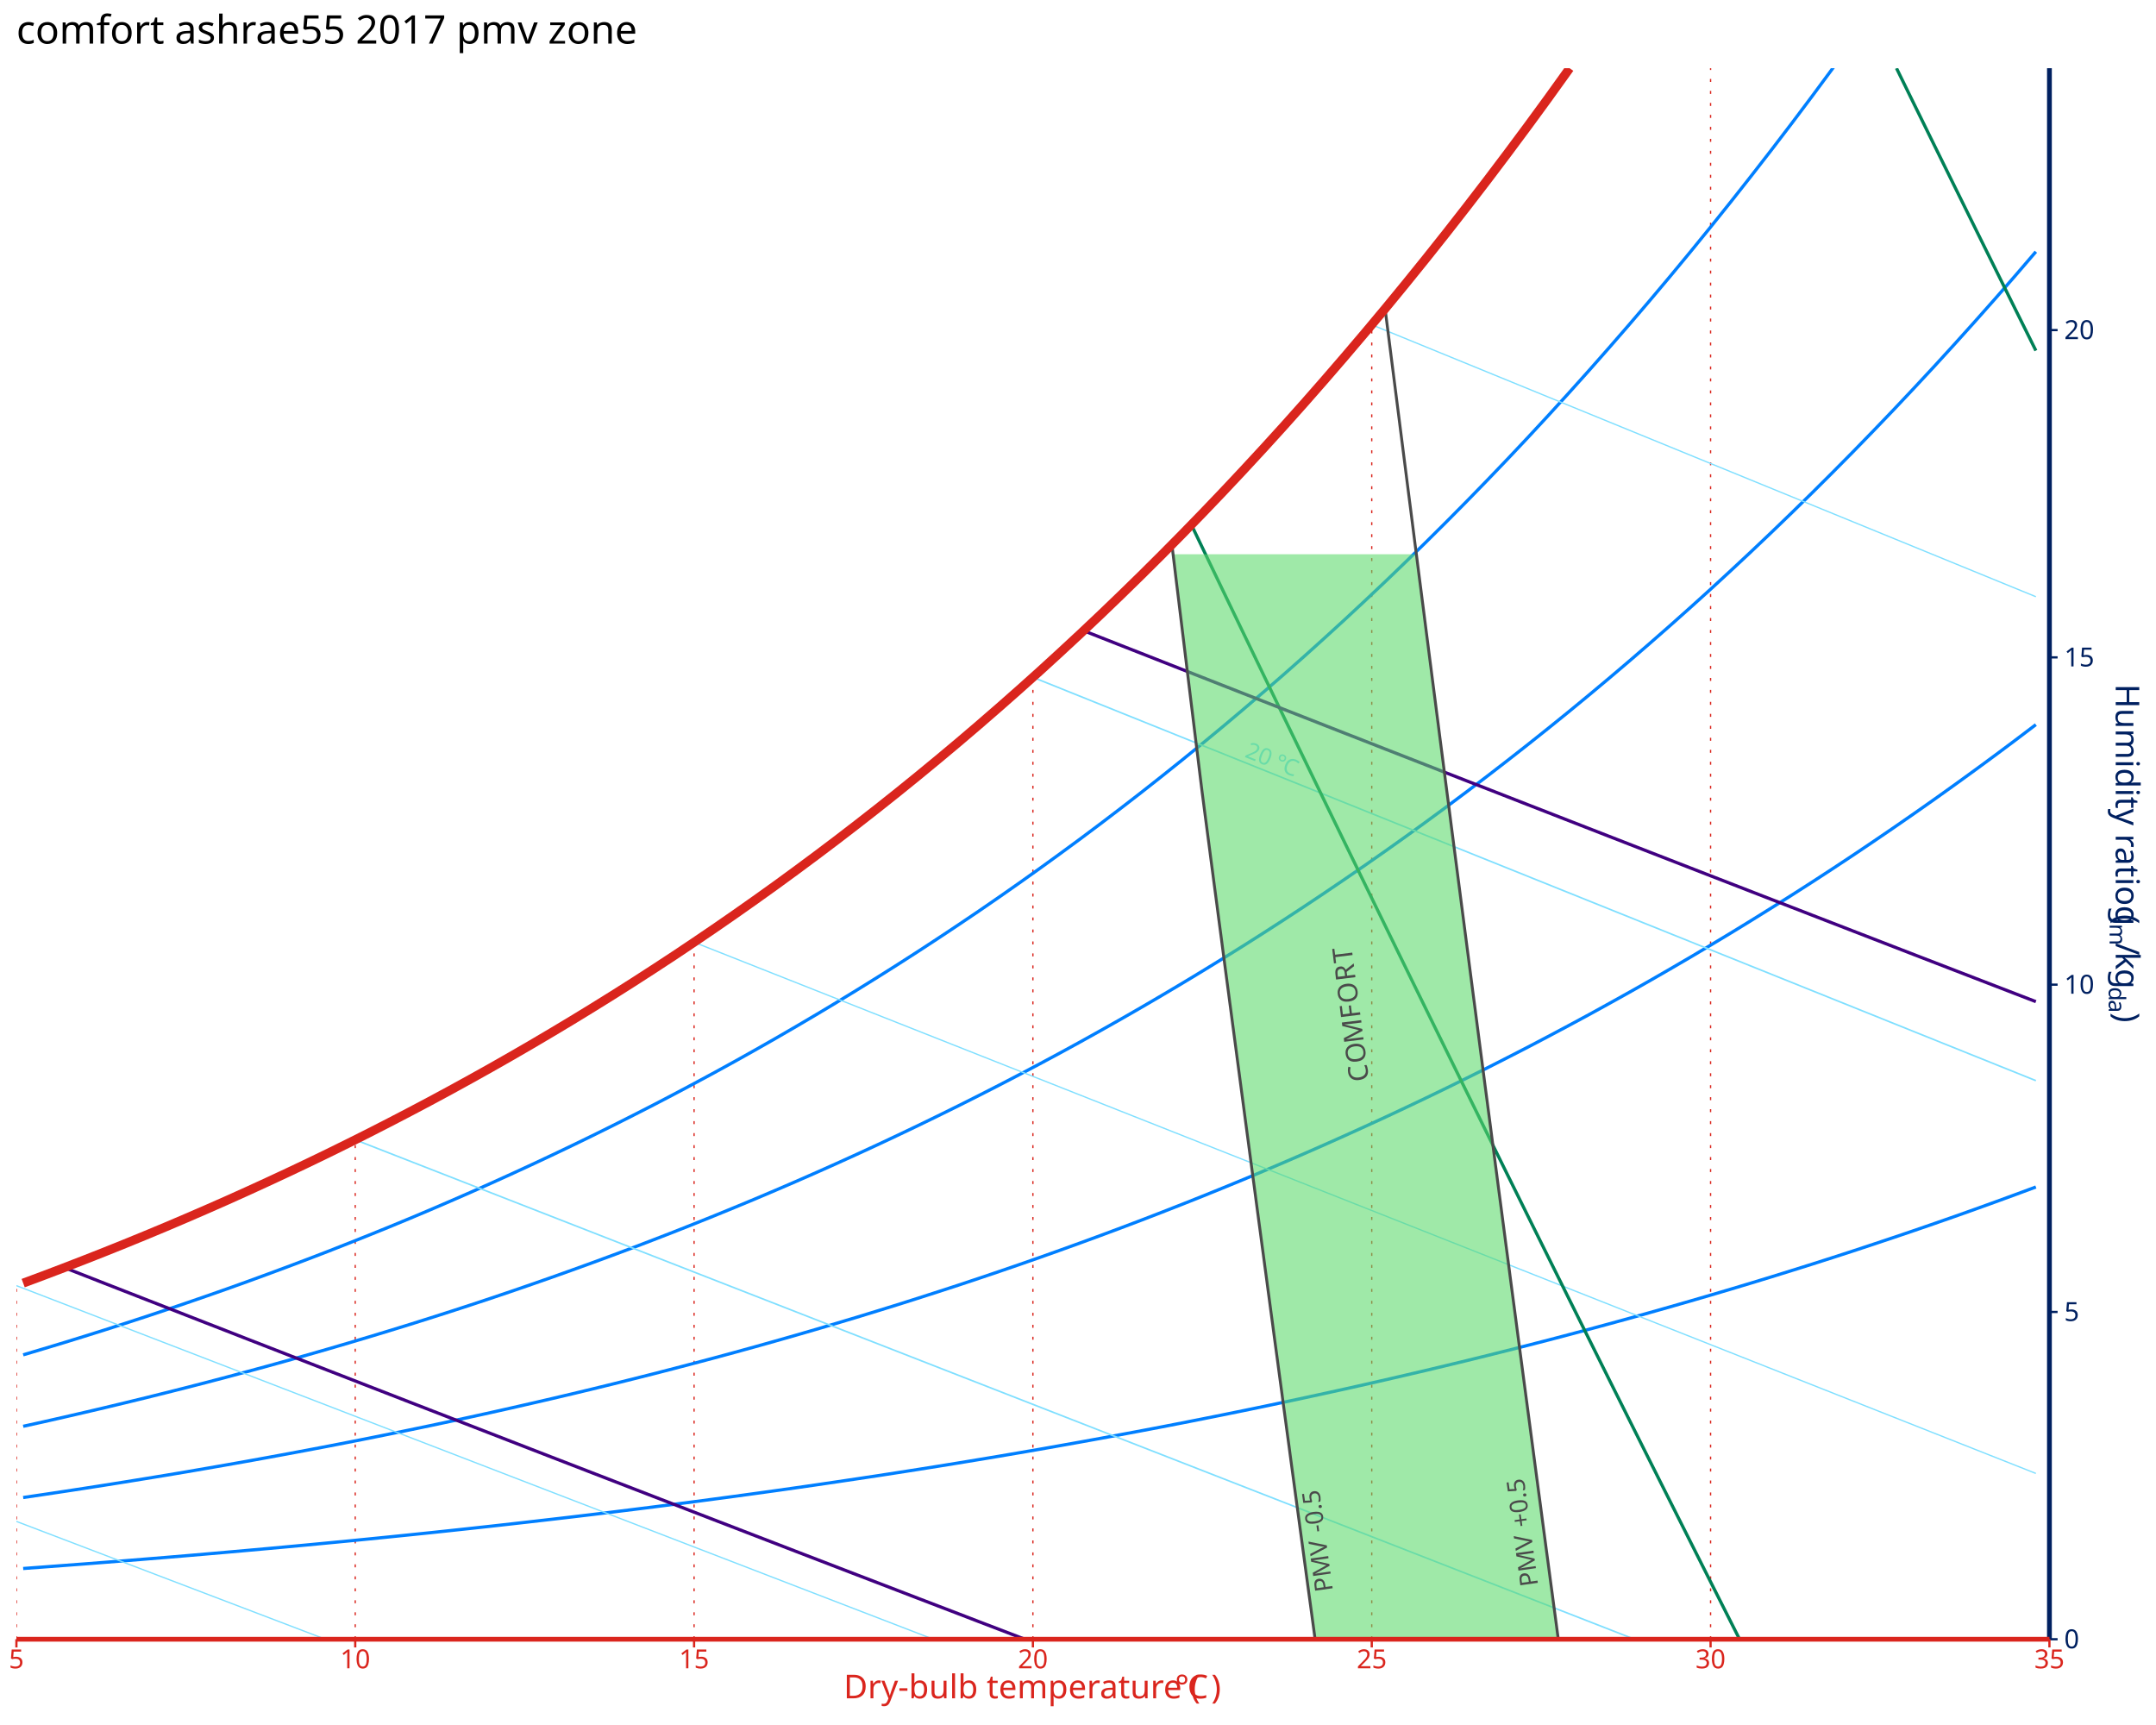
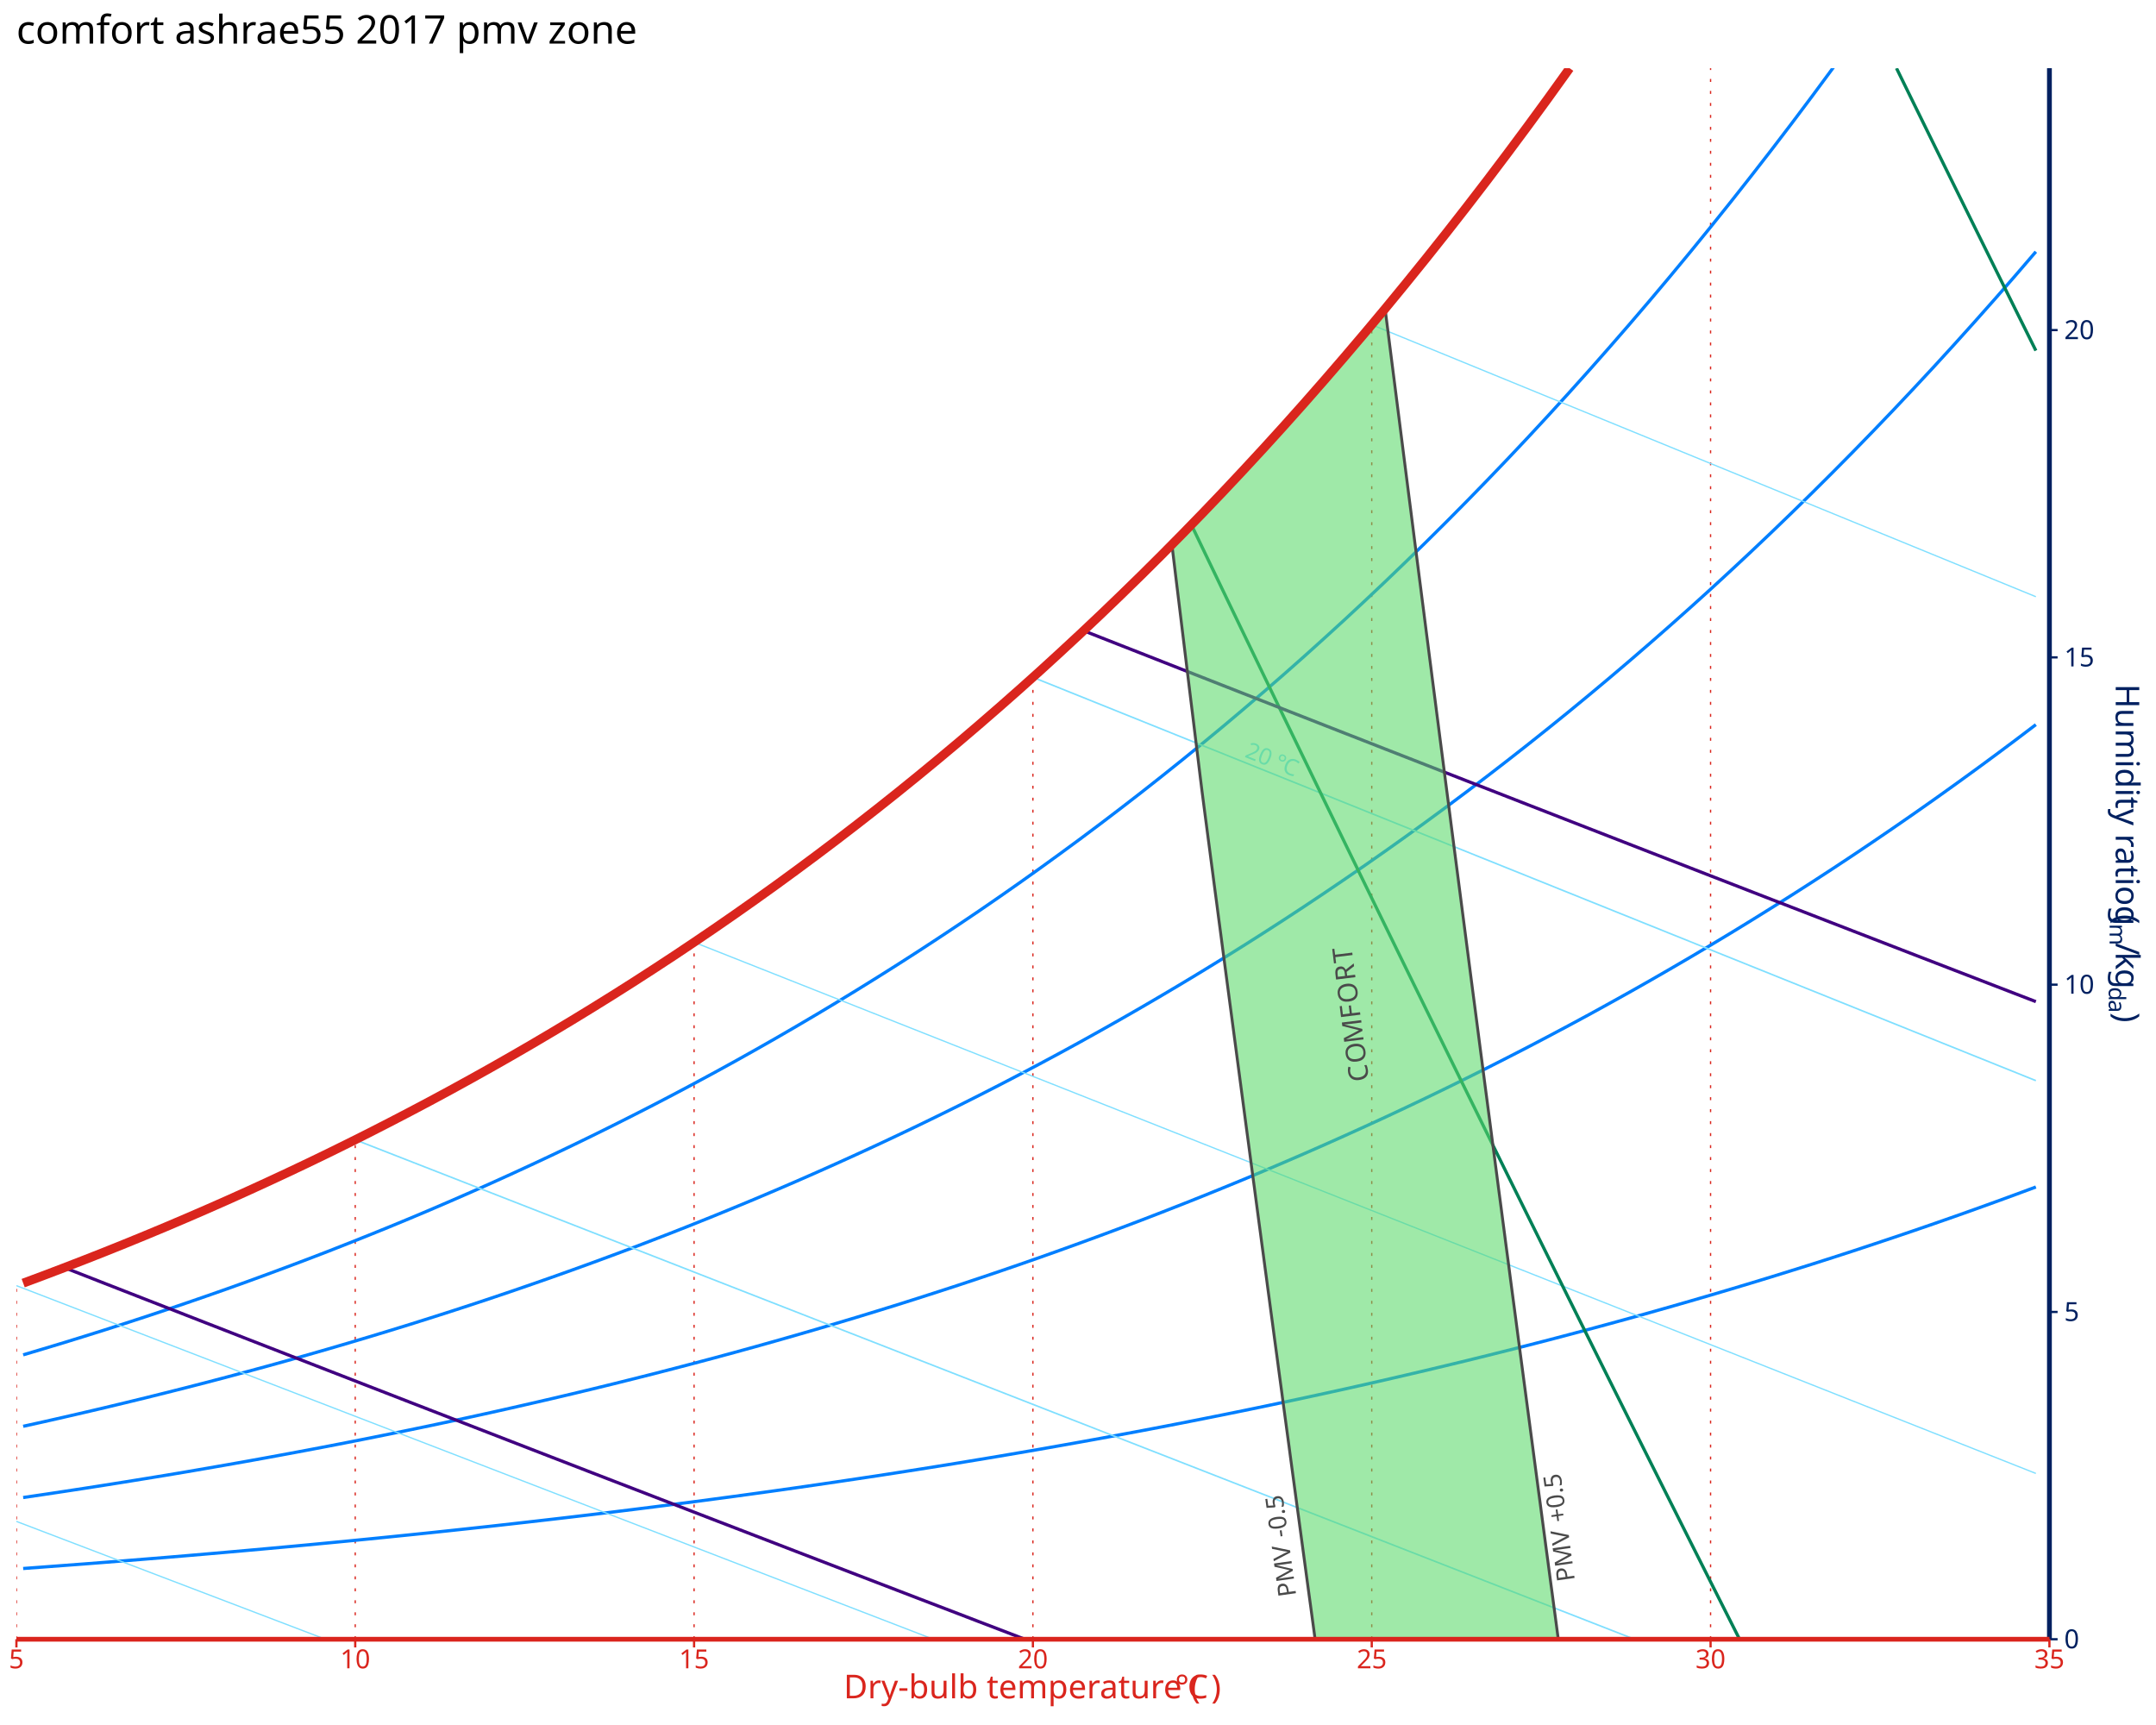
<svg xmlns="http://www.w3.org/2000/svg" class="svglite" data-engine-version="2.0" width="720.00pt" height="576.00pt" viewBox="0 0 720.00 576.00">
  <defs>
    <style type="text/css">
    .svglite line, .svglite polyline, .svglite polygon, .svglite path, .svglite rect, .svglite circle {
      fill: none;
      stroke: #000000;
      stroke-linecap: round;
      stroke-linejoin: round;
      stroke-miterlimit: 10.00;
    }
  </style>
  </defs>
  <rect width="100%" height="100%" style="stroke: none; fill: #FFFFFF;" />
  <defs>
    <clipPath id="cpMC4wMHw3MjAuMDB8MC4wMHw1NzYuMDA=">
      <rect x="0.00" y="0.00" width="720.00" height="576.00" />
    </clipPath>
  </defs>
  <g clip-path="url(#cpMC4wMHw3MjAuMDB8MC4wMHw1NzYuMDA=)">
    <rect x="0.00" y="0.00" width="720.00" height="576.00" style="stroke-width: 1.07; stroke: #FFFFFF; fill: #FFFFFF;" />
  </g>
  <defs>
    <clipPath id="cpNS40OHw2ODQuNDF8MjIuNzh8NTQ3LjM2">
      <rect x="5.48" y="22.78" width="678.93" height="524.57" />
    </clipPath>
  </defs>
  <g clip-path="url(#cpNS40OHw2ODQuNDF8MjIuNzh8NTQ3LjM2)">
    <polygon points="5.48,547.36 5.48,428.45 7.74,428.45 14.53,425.92 21.32,423.34 28.11,420.71 34.90,418.04 41.69,415.31 48.48,412.53 55.27,409.70 62.06,406.81 68.85,403.87 75.64,400.88 82.42,397.83 89.21,394.72 96.00,391.56 102.79,388.34 109.58,385.06 116.37,381.71 123.16,378.31 129.95,374.84 136.74,371.31 143.53,367.72 150.32,364.06 157.11,360.33 163.90,356.54 170.68,352.68 177.47,348.75 184.26,344.74 191.05,340.67 197.84,336.52 204.63,332.30 211.42,328.00 218.21,323.62 225.00,319.17 231.79,314.63 238.58,310.02 245.37,305.32 252.16,300.54 258.95,295.68 265.73,290.73 272.52,285.69 279.31,280.57 286.10,275.35 292.89,270.05 299.68,264.65 306.47,259.15 313.26,253.56 320.05,247.88 326.84,242.09 333.63,236.20 340.42,230.21 347.21,224.12 353.99,217.92 360.78,211.62 367.57,205.21 374.36,198.68 381.15,192.05 387.94,185.30 394.73,178.43 401.52,171.45 408.31,164.35 415.10,157.12 421.89,149.78 428.68,142.31 435.47,134.71 442.25,126.98 449.04,119.12 455.83,111.13 462.62,103.01 469.41,94.74 476.20,86.34 482.99,77.80 489.78,69.11 496.57,60.28 503.36,51.29 510.15,42.16 516.94,32.88 523.73,23.43 524.19,22.78 684.41,22.78 684.41,547.36 " style="stroke-width: 1.07; stroke: none; fill: #FFFFFF;" />
    <polyline points="571.25,547.36 571.25,22.78 " style="stroke-width: 0.43; stroke: #DA251D; stroke-dasharray: 1.00,3.00; stroke-linecap: butt;" />
    <polyline points="684.41,547.36 684.41,22.78 " style="stroke-width: 0.43; stroke: #DA251D; stroke-dasharray: 1.00,3.00; stroke-linecap: butt;" />
    <polyline points="458.10,547.36 458.10,108.42 " style="stroke-width: 0.43; stroke: #DA251D; stroke-dasharray: 1.00,3.00; stroke-linecap: butt;" />
    <polyline points="344.94,547.36 344.94,226.15 " style="stroke-width: 0.43; stroke: #DA251D; stroke-dasharray: 1.00,3.00; stroke-linecap: butt;" />
    <polyline points="231.79,547.36 231.79,314.63 " style="stroke-width: 0.43; stroke: #DA251D; stroke-dasharray: 1.00,3.00; stroke-linecap: butt;" />
    <polyline points="118.63,547.36 118.63,380.58 " style="stroke-width: 0.43; stroke: #DA251D; stroke-dasharray: 1.00,3.00; stroke-linecap: butt;" />
    <polyline points="5.48,547.36 5.48,428.45 " style="stroke-width: 0.43; stroke: #DA251D; stroke-dasharray: 1.00,3.00; stroke-linecap: butt;" />
    <polyline points="7.74,523.74 14.53,523.24 21.32,522.73 28.11,522.22 34.90,521.69 41.69,521.15 48.48,520.60 55.27,520.05 62.06,519.48 68.85,518.90 75.64,518.31 82.42,517.71 89.21,517.10 96.00,516.48 102.79,515.85 109.58,515.20 116.37,514.55 123.16,513.88 129.95,513.20 136.74,512.51 143.53,511.81 150.32,511.09 157.11,510.36 163.90,509.62 170.68,508.86 177.47,508.09 184.26,507.31 191.05,506.52 197.84,505.71 204.63,504.88 211.42,504.04 218.21,503.19 225.00,502.32 231.79,501.44 238.58,500.54 245.37,499.63 252.16,498.70 258.95,497.76 265.73,496.80 272.52,495.82 279.31,494.82 286.10,493.81 292.89,492.79 299.68,491.74 306.47,490.68 313.26,489.60 320.05,488.50 326.84,487.38 333.63,486.25 340.42,485.09 347.21,483.92 353.99,482.72 360.78,481.51 367.57,480.28 374.36,479.02 381.15,477.75 387.94,476.46 394.73,475.14 401.52,473.80 408.31,472.44 415.10,471.06 421.89,469.66 428.68,468.23 435.47,466.78 442.25,465.31 449.04,463.82 455.83,462.30 462.62,460.75 469.41,459.18 476.20,457.59 482.99,455.97 489.78,454.33 496.57,452.66 503.36,450.96 510.15,449.24 516.94,447.49 523.73,445.71 530.52,443.90 537.30,442.07 544.09,440.21 550.88,438.31 557.67,436.39 564.46,434.44 571.25,432.46 578.04,430.45 584.83,428.41 591.62,426.34 598.41,424.23 605.20,422.10 611.99,419.93 618.78,417.73 625.56,415.49 632.35,413.22 639.14,410.92 645.93,408.58 652.72,406.21 659.51,403.80 666.30,401.35 673.09,398.87 679.88,396.35 " style="stroke-width: 1.07; stroke: #007FFF; stroke-linecap: butt;" />
    <polyline points="7.74,500.04 14.53,499.04 21.32,498.02 28.11,496.98 34.90,495.92 41.69,494.84 48.48,493.74 55.27,492.63 62.06,491.49 68.85,490.32 75.64,489.14 82.42,487.94 89.21,486.71 96.00,485.46 102.79,484.19 109.58,482.90 116.37,481.58 123.16,480.24 129.95,478.87 136.74,477.48 143.53,476.07 150.32,474.63 157.11,473.16 163.90,471.67 170.68,470.15 177.47,468.60 184.26,467.03 191.05,465.43 197.84,463.80 204.63,462.14 211.42,460.45 218.21,458.74 225.00,456.99 231.79,455.21 238.58,453.41 245.37,451.57 252.16,449.70 258.95,447.79 265.73,445.86 272.52,443.89 279.31,441.88 286.10,439.85 292.89,437.77 299.68,435.67 306.47,433.52 313.26,431.34 320.05,429.13 326.84,426.87 333.63,424.58 340.42,422.25 347.21,419.88 353.99,417.47 360.78,415.02 367.57,412.53 374.36,410.00 381.15,407.43 387.94,404.81 394.73,402.15 401.52,399.45 408.31,396.70 415.10,393.91 421.89,391.07 428.68,388.18 435.47,385.25 442.25,382.27 449.04,379.24 455.83,376.16 462.62,373.04 469.41,369.86 476.20,366.63 482.99,363.35 489.78,360.01 496.57,356.63 503.36,353.18 510.15,349.69 516.94,346.13 523.73,342.52 530.52,338.86 537.30,335.13 544.09,331.35 550.88,327.51 557.67,323.60 564.46,319.64 571.25,315.61 578.04,311.52 584.83,307.36 591.62,303.14 598.41,298.86 605.20,294.51 611.99,290.09 618.78,285.60 625.56,281.04 632.35,276.41 639.14,271.71 645.93,266.94 652.72,262.09 659.51,257.17 666.30,252.18 673.09,247.11 679.88,241.96 " style="stroke-width: 1.07; stroke: #007FFF; stroke-linecap: butt;" />
    <polyline points="7.74,476.26 14.53,474.76 21.32,473.22 28.11,471.65 34.90,470.06 41.69,468.43 48.48,466.78 55.27,465.09 62.06,463.38 68.85,461.63 75.64,459.85 82.42,458.03 89.21,456.19 96.00,454.31 102.79,452.39 109.58,450.44 116.37,448.45 123.16,446.43 129.95,444.37 136.74,442.28 143.53,440.14 150.32,437.97 157.11,435.76 163.90,433.51 170.68,431.22 177.47,428.88 184.26,426.51 191.05,424.09 197.84,421.63 204.63,419.13 211.42,416.59 218.21,413.99 225.00,411.36 231.79,408.67 238.58,405.94 245.37,403.16 252.16,400.34 258.95,397.46 265.73,394.54 272.52,391.56 279.31,388.53 286.10,385.45 292.89,382.32 299.68,379.13 306.47,375.89 313.26,372.59 320.05,369.24 326.84,365.83 333.63,362.36 340.42,358.83 347.21,355.24 353.99,351.60 360.78,347.89 367.57,344.11 374.36,340.28 381.15,336.38 387.94,332.41 394.73,328.38 401.52,324.28 408.31,320.11 415.10,315.88 421.89,311.57 428.68,307.19 435.47,302.74 442.25,298.21 449.04,293.61 455.83,288.94 462.62,284.19 469.41,279.36 476.20,274.45 482.99,269.46 489.78,264.39 496.57,259.24 503.36,254.00 510.15,248.68 516.94,243.27 523.73,237.78 530.52,232.19 537.30,226.52 544.09,220.75 550.88,214.89 557.67,208.94 564.46,202.89 571.25,196.75 578.04,190.50 584.83,184.16 591.62,177.72 598.41,171.17 605.20,164.52 611.99,157.76 618.78,150.90 625.56,143.93 632.35,136.85 639.14,129.65 645.93,122.35 652.72,114.92 659.51,107.38 666.30,99.73 673.09,91.95 679.88,84.05 " style="stroke-width: 1.07; stroke: #007FFF; stroke-linecap: butt;" />
    <polyline points="7.74,452.40 14.53,450.38 21.32,448.33 28.11,446.23 34.90,444.10 41.69,441.92 48.48,439.71 55.27,437.45 62.06,435.15 68.85,432.81 75.64,430.43 82.42,428.00 89.21,425.52 96.00,423.00 102.79,420.44 109.58,417.83 116.37,415.16 123.16,412.45 129.95,409.70 136.74,406.89 143.53,404.03 150.32,401.11 157.11,398.15 163.90,395.13 170.68,392.06 177.47,388.93 184.26,385.75 191.05,382.51 197.84,379.21 204.63,375.85 211.42,372.43 218.21,368.96 225.00,365.42 231.79,361.81 238.58,358.15 245.37,354.42 252.16,350.62 258.95,346.76 265.73,342.83 272.52,338.83 279.31,334.76 286.10,330.62 292.89,326.41 299.68,322.13 306.47,317.77 313.26,313.33 320.05,308.82 326.84,304.24 333.63,299.57 340.42,294.82 347.21,289.99 353.99,285.08 360.78,280.09 367.57,275.01 374.36,269.84 381.15,264.59 387.94,259.24 394.73,253.81 401.52,248.28 408.31,242.67 415.10,236.95 421.89,231.14 428.68,225.24 435.47,219.23 442.25,213.12 449.04,206.92 455.83,200.60 462.62,194.19 469.41,187.66 476.20,181.03 482.99,174.29 489.78,167.43 496.57,160.46 503.36,153.38 510.15,146.18 516.94,138.86 523.73,131.42 530.52,123.86 537.30,116.18 544.09,108.37 550.88,100.43 557.67,92.36 564.46,84.16 571.25,75.82 578.04,67.35 584.83,58.74 591.62,50.00 598.41,41.11 605.20,32.07 611.99,22.89 618.78,13.56 625.56,4.08 632.35,-5.55 639.14,-15.34 645.93,-25.29 652.72,-35.40 659.51,-45.67 666.30,-56.11 673.09,-66.71 679.88,-77.48 " style="stroke-width: 1.07; stroke: #007FFF; stroke-linecap: butt;" />
    <polyline points="-107.67,464.87 679.88,765.19 " style="stroke-width: 0.43; stroke: #7FDFFF; stroke-linecap: butt;" />
    <polyline points="5.48,429.29 679.88,689.35 " style="stroke-width: 0.43; stroke: #7FDFFF; stroke-linecap: butt;" />
    <polyline points="231.79,314.63 679.88,492.00 " style="stroke-width: 0.43; stroke: #7FDFFF; stroke-linecap: butt;" />
    <polyline points="458.10,108.44 679.88,199.25 " style="stroke-width: 0.43; stroke: #7FDFFF; stroke-linecap: butt;" />
    <polyline points="118.63,380.59 679.88,599.70 " style="stroke-width: 0.53; stroke: #7FDFFF; stroke-linecap: butt;" />
    <polyline points="344.94,226.16 679.88,360.84 " style="stroke-width: 0.53; stroke: #7FDFFF; stroke-linecap: butt;" />
    <polyline points="633.34,22.78 639.14,34.62 645.93,48.43 652.72,62.21 659.51,75.96 666.30,89.69 673.09,103.40 679.88,117.07 " style="stroke-width: 1.07; stroke: #008056; stroke-linecap: butt;" />
    <polyline points="397.86,175.21 401.52,182.85 408.31,197.00 415.10,211.12 421.89,225.21 428.68,239.28 435.47,253.31 442.25,267.32 449.04,281.30 455.83,295.25 462.62,309.17 469.41,323.07 476.20,336.93 482.99,350.77 489.78,364.58 496.57,378.37 503.36,392.12 510.15,405.85 516.94,419.55 523.73,433.23 530.52,446.87 537.30,460.49 544.09,474.09 550.88,487.65 557.67,501.19 564.46,514.70 571.25,528.19 578.04,541.64 580.93,547.36 " style="stroke-width: 1.07; stroke: #008056; stroke-linecap: butt;" />
    <polyline points="361.86,210.60 367.57,212.85 374.36,215.52 381.15,218.18 387.94,220.85 394.73,223.52 401.52,226.18 408.31,228.85 415.10,231.51 421.89,234.17 428.68,236.83 435.47,239.49 442.25,242.15 449.04,244.81 455.83,247.46 462.62,250.12 469.41,252.77 476.20,255.42 482.99,258.08 489.78,260.73 496.57,263.37 503.36,266.02 510.15,268.67 516.94,271.31 523.73,273.96 530.52,276.60 537.30,279.24 544.09,281.88 550.88,284.52 557.67,287.16 564.46,289.80 571.25,292.44 578.04,295.07 584.83,297.71 591.62,300.34 598.41,302.97 605.20,305.60 611.99,308.23 618.78,310.86 625.56,313.48 632.35,316.11 639.14,318.74 645.93,321.36 652.72,323.98 659.51,326.60 666.30,329.22 673.09,331.84 679.88,334.46 " style="stroke-width: 1.07; stroke: #400080; stroke-linecap: butt;" />
    <polyline points="21.49,423.28 28.11,425.86 34.90,428.52 41.69,431.17 48.48,433.82 55.27,436.46 62.06,439.11 68.85,441.76 75.64,444.40 82.42,447.05 89.21,449.69 96.00,452.33 102.79,454.97 109.58,457.61 116.37,460.25 123.16,462.89 129.95,465.52 136.74,468.16 143.53,470.79 150.32,473.42 157.11,476.05 163.90,478.68 170.68,481.31 177.47,483.94 184.26,486.57 191.05,489.19 197.84,491.82 204.63,494.44 211.42,497.06 218.21,499.68 225.00,502.30 231.79,504.92 238.58,507.54 245.37,510.15 252.16,512.77 258.95,515.38 265.73,518.00 272.52,520.61 279.31,523.22 286.10,525.83 292.89,528.43 299.68,531.04 306.47,533.65 313.26,536.25 320.05,538.85 326.84,541.46 333.63,544.06 340.42,546.66 342.24,547.36 " style="stroke-width: 1.07; stroke: #400080; stroke-linecap: butt;" />
    <text transform="translate(415.41,252.66) rotate(22)" style="font-size: 7.68px; fill: #7FDFFF; font-family: sans;" textLength="8.55px" lengthAdjust="spacingAndGlyphs">20</text>
    <text transform="translate(423.33,255.85) rotate(22)" style="font-size: 7.68px; fill: #7FDFFF; font-family: sans;" textLength="1.92px" lengthAdjust="spacingAndGlyphs"> </text>
    <text transform="translate(425.12,256.56) rotate(22)" style="font-size: 7.68px; fill: #7FDFFF; font-family: sans;" textLength="2.89px" lengthAdjust="spacingAndGlyphs">°</text>
    <text transform="translate(427.80,257.64) rotate(22)" style="font-size: 7.68px; fill: #7FDFFF; font-family: sans;" textLength="5.55px" lengthAdjust="spacingAndGlyphs">C</text>
-     <path d="M 439.18 547.36 L 438.67 543.58 L 438.16 539.81 L 437.65 536.04 L 437.13 532.26 L 436.62 528.49 L 436.11 524.71 L 435.60 520.94 L 435.09 517.17 L 434.58 513.39 L 434.07 509.62 L 433.56 505.84 L 433.05 502.07 L 432.54 498.30 L 432.03 494.52 L 431.52 490.75 L 431.01 486.98 L 430.51 483.20 L 430.00 479.43 L 429.49 475.65 L 428.98 471.88 L 428.47 468.11 L 427.97 464.33 L 427.46 460.56 L 426.95 456.78 L 426.45 453.01 L 425.94 449.24 L 425.43 445.46 L 424.93 441.69 L 424.42 437.91 L 423.92 434.14 L 423.41 430.37 L 422.91 426.59 L 422.40 422.82 L 421.90 419.04 L 421.39 415.27 L 420.89 411.50 L 420.38 407.72 L 419.88 403.95 L 419.38 400.18 L 418.88 396.40 L 418.37 392.63 L 417.87 388.85 L 417.37 385.08 L 416.87 381.31 L 416.36 377.53 L 415.86 373.76 L 415.36 369.98 L 414.86 366.21 L 414.36 362.44 L 413.86 358.66 L 413.36 354.89 L 412.86 351.11 L 412.36 347.34 L 411.86 343.57 L 411.36 339.79 L 410.86 336.02 L 410.36 332.24 L 409.86 328.47 L 409.36 324.70 L 408.86 320.92 L 408.36 317.15 L 407.87 313.37 L 407.37 309.60 L 406.87 305.83 L 406.38 302.05 L 405.88 298.28 L 405.38 294.51 L 404.89 290.73 L 404.39 286.96 L 403.90 283.18 L 403.40 279.41 L 402.91 275.64 L 402.41 271.86 L 401.92 268.09 L 401.43 264.31 L 400.96 260.54 L 400.50 256.77 L 400.04 252.99 L 399.57 249.22 L 399.11 245.44 L 398.65 241.67 L 398.19 237.90 L 397.72 234.12 L 397.26 230.35 L 396.80 226.57 L 396.34 222.80 L 395.88 219.03 L 395.42 215.25 L 394.96 211.48 L 394.50 207.71 L 394.04 203.93 L 393.58 200.16 L 393.12 196.38 L 392.66 192.61 L 392.21 188.84 L 391.75 185.06 L 473.00 185.06 L 473.48 188.84 L 473.96 192.61 L 474.45 196.38 L 474.93 200.16 L 475.42 203.93 L 475.90 207.71 L 476.38 211.48 L 476.87 215.25 L 477.35 219.03 L 477.84 222.80 L 478.32 226.57 L 478.81 230.35 L 479.30 234.12 L 479.78 237.90 L 480.27 241.67 L 480.75 245.44 L 481.24 249.22 L 481.73 252.99 L 482.22 256.77 L 482.70 260.54 L 483.19 264.31 L 483.68 268.09 L 484.17 271.86 L 484.65 275.64 L 485.14 279.41 L 485.63 283.18 L 486.12 286.96 L 486.61 290.73 L 487.10 294.51 L 487.59 298.28 L 488.08 302.05 L 488.57 305.83 L 489.06 309.60 L 489.55 313.37 L 490.04 317.15 L 490.53 320.92 L 491.02 324.70 L 491.51 328.47 L 492.00 332.24 L 492.50 336.02 L 492.99 339.79 L 493.48 343.57 L 493.97 347.34 L 494.46 351.11 L 494.96 354.89 L 495.45 358.66 L 495.94 362.44 L 496.44 366.21 L 496.93 369.98 L 497.43 373.76 L 497.92 377.53 L 498.41 381.31 L 498.91 385.08 L 499.40 388.85 L 499.90 392.63 L 500.39 396.40 L 500.89 400.18 L 501.39 403.95 L 501.88 407.72 L 502.38 411.50 L 502.87 415.27 L 503.37 419.04 L 503.87 422.82 L 504.36 426.59 L 504.86 430.37 L 505.36 434.14 L 505.86 437.91 L 506.36 441.69 L 506.85 445.46 L 507.35 449.24 L 507.85 453.01 L 508.35 456.78 L 508.85 460.56 L 509.35 464.33 L 509.85 468.11 L 510.35 471.88 L 510.85 475.65 L 511.35 479.43 L 511.85 483.20 L 512.35 486.98 L 512.85 490.75 L 513.35 494.52 L 513.85 498.30 L 514.36 502.07 L 514.86 505.84 L 515.36 509.62 L 515.86 513.39 L 516.36 517.17 L 516.87 520.94 L 517.37 524.71 L 517.87 528.49 L 518.38 532.26 L 518.88 536.04 L 519.39 539.81 L 519.89 543.58 L 520.39 547.36 Z" style="fill-rule: evenodd; fill: #5BD96A; fill-opacity: 0.58; stroke-width: 1.07; stroke: none; stroke-linecap: butt;" />
+     <path d="M 439.11 547.36 L 438.60 543.58 L 438.09 539.81 L 437.58 536.04 L 437.07 532.26 L 436.55 528.49 L 436.04 524.71 L 435.53 520.94 L 435.02 517.17 L 434.51 513.39 L 434.00 509.62 L 433.49 505.84 L 432.98 502.07 L 432.47 498.30 L 431.96 494.52 L 431.45 490.75 L 430.95 486.98 L 430.44 483.20 L 429.93 479.43 L 429.42 475.65 L 428.91 471.88 L 428.41 468.11 L 427.90 464.33 L 427.39 460.56 L 426.88 456.78 L 426.38 453.01 L 425.87 449.24 L 425.36 445.46 L 424.86 441.69 L 424.35 437.91 L 423.85 434.14 L 423.34 430.37 L 423.20 429.29 L 422.84 426.59 L 422.33 422.82 L 421.83 419.04 L 421.32 415.27 L 420.82 411.50 L 420.32 407.72 L 419.81 403.95 L 419.31 400.18 L 418.81 396.40 L 418.30 392.63 L 417.80 388.85 L 417.30 385.08 L 416.80 381.31 L 416.30 377.53 L 415.79 373.76 L 415.29 369.98 L 414.79 366.21 L 414.29 362.44 L 413.79 358.66 L 413.29 354.89 L 412.79 351.11 L 412.29 347.34 L 411.79 343.57 L 411.29 339.79 L 410.79 336.02 L 410.29 332.24 L 409.79 328.47 L 409.29 324.70 L 408.79 320.92 L 408.30 317.15 L 407.80 313.37 L 407.30 309.60 L 406.80 305.83 L 406.31 302.05 L 405.81 298.28 L 405.32 294.51 L 404.82 290.73 L 404.32 286.96 L 403.83 283.18 L 403.33 279.41 L 402.84 275.64 L 402.35 271.86 L 401.85 268.09 L 401.36 264.31 L 400.89 260.54 L 400.43 256.77 L 399.97 252.99 L 399.50 249.22 L 399.04 245.44 L 398.58 241.67 L 398.12 237.90 L 397.66 234.12 L 397.20 230.35 L 396.73 226.57 L 396.27 222.80 L 395.81 219.03 L 395.35 215.25 L 394.89 211.48 L 394.43 207.71 L 393.97 203.93 L 393.51 200.16 L 393.06 196.38 L 392.60 192.61 L 392.14 188.84 L 391.68 185.06 L 391.36 181.85 L 391.92 181.29 L 395.63 177.51 L 399.30 173.74 L 402.95 169.97 L 406.56 166.19 L 410.13 162.42 L 413.68 158.64 L 417.19 154.87 L 420.68 151.10 L 424.13 147.32 L 427.56 143.55 L 430.95 139.77 L 434.32 136.00 L 437.66 132.23 L 440.97 128.45 L 444.26 124.68 L 447.52 120.91 L 450.75 117.13 L 453.95 113.36 L 457.14 109.58 L 460.29 105.81 L 462.56 103.09 L 462.62 103.09 L 462.97 105.81 L 463.45 109.58 L 463.93 113.36 L 464.41 117.13 L 464.88 120.91 L 465.36 124.68 L 465.84 128.45 L 466.32 132.23 L 466.80 136.00 L 467.28 139.77 L 467.76 143.55 L 468.25 147.32 L 468.73 151.10 L 469.21 154.87 L 469.69 158.64 L 470.17 162.42 L 470.65 166.19 L 471.13 169.97 L 471.62 173.74 L 472.10 177.51 L 472.58 181.29 L 472.65 181.85 L 473.07 185.06 L 473.55 188.84 L 474.03 192.61 L 474.52 196.38 L 475.00 200.16 L 475.48 203.93 L 475.97 207.71 L 476.45 211.48 L 476.94 215.25 L 477.42 219.03 L 477.91 222.80 L 478.39 226.57 L 478.88 230.35 L 479.36 234.12 L 479.85 237.90 L 480.34 241.67 L 480.82 245.44 L 481.31 249.22 L 481.80 252.99 L 482.28 256.77 L 482.77 260.54 L 483.26 264.31 L 483.75 268.09 L 484.23 271.86 L 484.72 275.64 L 485.21 279.41 L 485.70 283.18 L 486.19 286.96 L 486.68 290.73 L 487.17 294.51 L 487.66 298.28 L 488.15 302.05 L 488.64 305.83 L 489.13 309.60 L 489.62 313.37 L 490.11 317.15 L 490.60 320.92 L 491.09 324.70 L 491.58 328.47 L 492.07 332.24 L 492.56 336.02 L 493.06 339.79 L 493.55 343.57 L 494.04 347.34 L 494.53 351.11 L 495.03 354.89 L 495.52 358.66 L 496.01 362.44 L 496.51 366.21 L 497.00 369.98 L 497.49 373.76 L 497.99 377.53 L 498.48 381.31 L 498.98 385.08 L 499.47 388.85 L 499.97 392.63 L 500.46 396.40 L 500.96 400.18 L 501.45 403.95 L 501.95 407.72 L 502.45 411.50 L 502.94 415.27 L 503.44 419.04 L 503.94 422.82 L 504.43 426.59 L 504.79 429.29 L 504.93 430.37 L 505.43 434.14 L 505.93 437.91 L 506.42 441.69 L 506.92 445.46 L 507.42 449.24 L 507.92 453.01 L 508.42 456.78 L 508.92 460.56 L 509.42 464.33 L 509.92 468.11 L 510.42 471.88 L 510.92 475.65 L 511.42 479.43 L 511.92 483.20 L 512.42 486.98 L 512.92 490.75 L 513.42 494.52 L 513.92 498.30 L 514.42 502.07 L 514.93 505.84 L 515.43 509.62 L 515.93 513.39 L 516.43 517.17 L 516.94 520.94 L 517.44 524.71 L 517.94 528.49 L 518.45 532.26 L 518.95 536.04 L 519.45 539.81 L 519.96 543.58 L 520.46 547.36 Z" style="fill-rule: evenodd; fill: #5BD96A; fill-opacity: 0.58; stroke-width: 1.07; stroke: none; stroke-linecap: butt;" />
    <polyline points="439.18,547.36 438.67,543.58 438.16,539.81 437.65,536.04 437.13,532.26 436.62,528.49 436.11,524.71 435.60,520.94 435.09,517.17 434.58,513.39 434.07,509.62 433.56,505.84 433.05,502.07 432.54,498.30 432.03,494.52 431.52,490.75 431.01,486.98 430.51,483.20 430.00,479.43 429.49,475.65 428.98,471.88 428.47,468.11 427.97,464.33 427.46,460.56 426.95,456.78 426.45,453.01 425.94,449.24 425.43,445.46 424.93,441.69 424.42,437.91 423.92,434.14 423.41,430.37 422.91,426.59 422.40,422.82 421.90,419.04 421.39,415.27 420.89,411.50 420.38,407.72 419.88,403.95 419.38,400.18 418.88,396.40 418.37,392.63 417.87,388.85 417.37,385.08 416.87,381.31 416.36,377.53 415.86,373.76 415.36,369.98 414.86,366.21 414.36,362.44 413.86,358.66 413.36,354.89 412.86,351.11 412.36,347.34 411.86,343.57 411.36,339.79 410.86,336.02 410.36,332.24 409.86,328.47 409.36,324.70 408.86,320.92 408.36,317.15 407.87,313.37 407.37,309.60 406.87,305.83 406.38,302.05 405.88,298.28 405.38,294.51 404.89,290.73 404.39,286.96 403.90,283.18 403.40,279.41 402.91,275.64 402.41,271.86 401.92,268.09 401.43,264.31 400.96,260.54 400.50,256.77 400.04,252.99 399.57,249.22 399.11,245.44 398.65,241.67 398.19,237.90 397.72,234.12 397.26,230.35 396.80,226.57 396.34,222.80 395.88,219.03 395.42,215.25 394.96,211.48 394.50,207.71 394.04,203.93 393.58,200.16 393.12,196.38 392.66,192.61 392.21,188.84 391.75,185.06 391.36,181.85 " style="stroke-width: 0.96; stroke: #4A4A4A; stroke-linecap: butt;" />
    <polyline points="520.39,547.36 519.89,543.58 519.39,539.81 518.88,536.04 518.38,532.26 517.87,528.49 517.37,524.71 516.87,520.94 516.36,517.17 515.86,513.39 515.36,509.62 514.86,505.84 514.36,502.07 513.85,498.30 513.35,494.52 512.85,490.75 512.35,486.98 511.85,483.20 511.35,479.43 510.85,475.65 510.35,471.88 509.85,468.11 509.35,464.33 508.85,460.56 508.35,456.78 507.85,453.01 507.35,449.24 506.85,445.46 506.36,441.69 505.86,437.91 505.36,434.14 504.86,430.37 504.36,426.59 503.87,422.82 503.37,419.04 502.87,415.27 502.38,411.50 501.88,407.72 501.39,403.95 500.89,400.18 500.39,396.40 499.90,392.63 499.40,388.85 498.91,385.08 498.41,381.31 497.92,377.53 497.43,373.76 496.93,369.98 496.44,366.21 495.94,362.44 495.45,358.66 494.96,354.89 494.46,351.11 493.97,347.34 493.48,343.57 492.99,339.79 492.50,336.02 492.00,332.24 491.51,328.47 491.02,324.70 490.53,320.92 490.04,317.15 489.55,313.37 489.06,309.60 488.57,305.83 488.08,302.05 487.59,298.28 487.10,294.51 486.61,290.73 486.12,286.96 485.63,283.18 485.14,279.41 484.65,275.64 484.17,271.86 483.68,268.09 483.19,264.31 482.70,260.54 482.22,256.77 481.73,252.99 481.24,249.22 480.75,245.44 480.27,241.67 479.78,237.90 479.30,234.12 478.81,230.35 478.32,226.57 477.84,222.80 477.35,219.03 476.87,215.25 476.38,211.48 475.90,207.71 475.42,203.93 474.93,200.16 474.45,196.38 473.96,192.61 473.48,188.84 473.00,185.06 472.51,181.29 472.03,177.51 471.55,173.74 471.07,169.97 470.58,166.19 470.10,162.42 469.62,158.64 469.14,154.87 468.66,151.10 468.18,147.32 467.70,143.55 467.22,139.77 466.74,136.00 466.26,132.23 465.78,128.45 465.30,124.68 464.82,120.91 464.34,117.13 463.86,113.36 463.38,109.58 462.90,105.81 462.56,103.09 " style="stroke-width: 0.96; stroke: #4A4A4A; stroke-linecap: butt;" />
-     <text transform="translate(444.80,528.65) rotate(-98)" text-anchor="middle" style="font-size: 8.25px; fill: #4A4A4A; font-family: sans;" textLength="5.51px" lengthAdjust="spacingAndGlyphs">P</text>
-     <text transform="translate(443.97,522.51) rotate(-98)" text-anchor="middle" style="font-size: 8.25px; fill: #4A4A4A; font-family: sans;" textLength="6.88px" lengthAdjust="spacingAndGlyphs">M</text>
-     <text transform="translate(443.14,516.38) rotate(-98)" text-anchor="middle" style="font-size: 8.25px; fill: #4A4A4A; font-family: sans;" textLength="5.51px" lengthAdjust="spacingAndGlyphs">V</text>
-     <text transform="translate(442.62,512.52) rotate(-98)" text-anchor="middle" style="font-size: 8.25px; fill: #4A4A4A; font-family: sans;" textLength="2.29px" lengthAdjust="spacingAndGlyphs"> </text>
-     <text transform="translate(442.28,510.02) rotate(-98)" text-anchor="middle" style="font-size: 8.25px; fill: #4A4A4A; font-family: sans;" textLength="2.75px" lengthAdjust="spacingAndGlyphs">-</text>
-     <text transform="translate(441.79,506.38) rotate(-98)" text-anchor="middle" style="font-size: 8.25px; fill: #4A4A4A; font-family: sans;" textLength="4.59px" lengthAdjust="spacingAndGlyphs">0</text>
-     <text transform="translate(441.33,502.97) rotate(-98)" text-anchor="middle" style="font-size: 8.25px; fill: #4A4A4A; font-family: sans;" textLength="2.29px" lengthAdjust="spacingAndGlyphs">.</text>
-     <text transform="translate(440.86,499.55) rotate(-98)" text-anchor="middle" style="font-size: 8.25px; fill: #4A4A4A; font-family: sans;" textLength="4.59px" lengthAdjust="spacingAndGlyphs">5</text>
-     <text transform="translate(513.32,526.84) rotate(-98)" text-anchor="middle" style="font-size: 8.25px; fill: #4A4A4A; font-family: sans;" textLength="5.51px" lengthAdjust="spacingAndGlyphs">P</text>
-     <text transform="translate(512.51,520.71) rotate(-98)" text-anchor="middle" style="font-size: 8.25px; fill: #4A4A4A; font-family: sans;" textLength="6.88px" lengthAdjust="spacingAndGlyphs">M</text>
-     <text transform="translate(511.69,514.57) rotate(-98)" text-anchor="middle" style="font-size: 8.25px; fill: #4A4A4A; font-family: sans;" textLength="5.51px" lengthAdjust="spacingAndGlyphs">V</text>
-     <text transform="translate(511.17,510.71) rotate(-98)" text-anchor="middle" style="font-size: 8.25px; fill: #4A4A4A; font-family: sans;" textLength="2.29px" lengthAdjust="spacingAndGlyphs"> </text>
-     <text transform="translate(510.70,507.19) rotate(-98)" text-anchor="middle" style="font-size: 8.25px; fill: #4A4A4A; font-family: sans;" textLength="4.82px" lengthAdjust="spacingAndGlyphs">+</text>
-     <text transform="translate(510.08,502.53) rotate(-98)" text-anchor="middle" style="font-size: 8.25px; fill: #4A4A4A; font-family: sans;" textLength="4.59px" lengthAdjust="spacingAndGlyphs">0</text>
-     <text transform="translate(509.63,499.11) rotate(-98)" text-anchor="middle" style="font-size: 8.25px; fill: #4A4A4A; font-family: sans;" textLength="2.29px" lengthAdjust="spacingAndGlyphs">.</text>
-     <text transform="translate(509.18,495.70) rotate(-98)" text-anchor="middle" style="font-size: 8.25px; fill: #4A4A4A; font-family: sans;" textLength="4.59px" lengthAdjust="spacingAndGlyphs">5</text>
+     <text transform="translate(432.54,530.30) rotate(-98)" text-anchor="middle" style="font-size: 8.25px; fill: #4A4A4A; font-family: sans;" textLength="5.51px" lengthAdjust="spacingAndGlyphs">P</text>
+     <text transform="translate(431.71,524.17) rotate(-98)" text-anchor="middle" style="font-size: 8.25px; fill: #4A4A4A; font-family: sans;" textLength="6.88px" lengthAdjust="spacingAndGlyphs">M</text>
+     <text transform="translate(430.88,518.04) rotate(-98)" text-anchor="middle" style="font-size: 8.25px; fill: #4A4A4A; font-family: sans;" textLength="5.51px" lengthAdjust="spacingAndGlyphs">V</text>
+     <text transform="translate(430.35,514.18) rotate(-98)" text-anchor="middle" style="font-size: 8.25px; fill: #4A4A4A; font-family: sans;" textLength="2.29px" lengthAdjust="spacingAndGlyphs"> </text>
+     <text transform="translate(430.02,511.68) rotate(-98)" text-anchor="middle" style="font-size: 8.25px; fill: #4A4A4A; font-family: sans;" textLength="2.75px" lengthAdjust="spacingAndGlyphs">-</text>
+     <text transform="translate(429.52,508.04) rotate(-98)" text-anchor="middle" style="font-size: 8.25px; fill: #4A4A4A; font-family: sans;" textLength="4.59px" lengthAdjust="spacingAndGlyphs">0</text>
+     <text transform="translate(429.06,504.63) rotate(-98)" text-anchor="middle" style="font-size: 8.25px; fill: #4A4A4A; font-family: sans;" textLength="2.29px" lengthAdjust="spacingAndGlyphs">.</text>
+     <text transform="translate(428.60,501.21) rotate(-98)" text-anchor="middle" style="font-size: 8.25px; fill: #4A4A4A; font-family: sans;" textLength="4.59px" lengthAdjust="spacingAndGlyphs">5</text>
+     <text transform="translate(525.59,525.21) rotate(-98)" text-anchor="middle" style="font-size: 8.25px; fill: #4A4A4A; font-family: sans;" textLength="5.51px" lengthAdjust="spacingAndGlyphs">P</text>
+     <text transform="translate(524.77,519.08) rotate(-98)" text-anchor="middle" style="font-size: 8.25px; fill: #4A4A4A; font-family: sans;" textLength="6.88px" lengthAdjust="spacingAndGlyphs">M</text>
+     <text transform="translate(523.96,512.94) rotate(-98)" text-anchor="middle" style="font-size: 8.25px; fill: #4A4A4A; font-family: sans;" textLength="5.51px" lengthAdjust="spacingAndGlyphs">V</text>
+     <text transform="translate(523.44,509.08) rotate(-98)" text-anchor="middle" style="font-size: 8.25px; fill: #4A4A4A; font-family: sans;" textLength="2.29px" lengthAdjust="spacingAndGlyphs"> </text>
+     <text transform="translate(522.97,505.55) rotate(-98)" text-anchor="middle" style="font-size: 8.25px; fill: #4A4A4A; font-family: sans;" textLength="4.82px" lengthAdjust="spacingAndGlyphs">+</text>
+     <text transform="translate(522.35,500.89) rotate(-98)" text-anchor="middle" style="font-size: 8.25px; fill: #4A4A4A; font-family: sans;" textLength="4.59px" lengthAdjust="spacingAndGlyphs">0</text>
+     <text transform="translate(521.90,497.48) rotate(-98)" text-anchor="middle" style="font-size: 8.25px; fill: #4A4A4A; font-family: sans;" textLength="2.29px" lengthAdjust="spacingAndGlyphs">.</text>
+     <text transform="translate(521.44,494.06) rotate(-98)" text-anchor="middle" style="font-size: 8.25px; fill: #4A4A4A; font-family: sans;" textLength="4.59px" lengthAdjust="spacingAndGlyphs">5</text>
    <text transform="translate(456.81,357.88) rotate(-98)" text-anchor="middle" style="font-size: 9.10px; fill: #4A4A4A; font-family: sans;" textLength="6.58px" lengthAdjust="spacingAndGlyphs">C</text>
    <text transform="translate(455.92,351.12) rotate(-97)" text-anchor="middle" style="font-size: 9.10px; fill: #4A4A4A; font-family: sans;" textLength="7.09px" lengthAdjust="spacingAndGlyphs">O</text>
    <text transform="translate(454.96,343.85) rotate(-97)" text-anchor="middle" style="font-size: 9.10px; fill: #4A4A4A; font-family: sans;" textLength="7.59px" lengthAdjust="spacingAndGlyphs">M</text>
    <text transform="translate(454.11,337.34) rotate(-97)" text-anchor="middle" style="font-size: 9.10px; fill: #4A4A4A; font-family: sans;" textLength="5.56px" lengthAdjust="spacingAndGlyphs">F</text>
    <text transform="translate(453.28,331.07) rotate(-97)" text-anchor="middle" style="font-size: 9.10px; fill: #4A4A4A; font-family: sans;" textLength="7.09px" lengthAdjust="spacingAndGlyphs">O</text>
    <text transform="translate(452.40,324.35) rotate(-97)" text-anchor="middle" style="font-size: 9.10px; fill: #4A4A4A; font-family: sans;" textLength="6.58px" lengthAdjust="spacingAndGlyphs">R</text>
    <text transform="translate(451.64,318.49) rotate(-97)" text-anchor="middle" style="font-size: 9.10px; fill: #4A4A4A; font-family: sans;" textLength="5.56px" lengthAdjust="spacingAndGlyphs">T</text>
    <polygon points="5.48,22.78 524.19,22.78 523.73,23.43 516.94,32.88 510.15,42.16 503.36,51.29 496.57,60.28 489.78,69.11 482.99,77.80 476.20,86.34 469.41,94.74 462.62,103.01 455.83,111.13 449.04,119.12 442.25,126.98 435.47,134.71 428.68,142.31 421.89,149.78 415.10,157.12 408.31,164.35 401.52,171.45 394.73,178.43 387.94,185.30 381.15,192.05 374.36,198.68 367.57,205.21 360.78,211.62 353.99,217.92 347.21,224.12 340.42,230.21 333.63,236.20 326.84,242.09 320.05,247.88 313.26,253.56 306.47,259.15 299.68,264.65 292.89,270.05 286.10,275.35 279.31,280.57 272.52,285.69 265.73,290.73 258.95,295.68 252.16,300.54 245.37,305.32 238.58,310.02 231.79,314.63 225.00,319.17 218.21,323.62 211.42,328.00 204.63,332.30 197.84,336.52 191.05,340.67 184.26,344.74 177.47,348.75 170.68,352.68 163.90,356.54 157.11,360.33 150.32,364.06 143.53,367.72 136.74,371.31 129.95,374.84 123.16,378.31 116.37,381.71 109.58,385.06 102.79,388.34 96.00,391.56 89.21,394.72 82.42,397.83 75.64,400.88 68.85,403.87 62.06,406.81 55.27,409.70 48.48,412.53 41.69,415.31 34.90,418.04 28.11,420.71 21.32,423.34 14.53,425.92 7.74,428.45 5.48,428.45 " style="stroke-width: 1.07; stroke: none; fill: #FFFFFF;" />
    <polyline points="7.74,428.45 14.53,425.92 21.32,423.34 28.11,420.71 34.90,418.04 41.69,415.31 48.48,412.53 55.27,409.70 62.06,406.81 68.85,403.87 75.64,400.88 82.42,397.83 89.21,394.72 96.00,391.56 102.79,388.34 109.58,385.06 116.37,381.71 123.16,378.31 129.95,374.84 136.74,371.31 143.53,367.72 150.32,364.06 157.11,360.33 163.90,356.54 170.68,352.68 177.47,348.75 184.26,344.74 191.05,340.67 197.84,336.52 204.63,332.30 211.42,328.00 218.21,323.62 225.00,319.17 231.79,314.63 238.58,310.02 245.37,305.32 252.16,300.54 258.95,295.68 265.73,290.73 272.52,285.69 279.31,280.57 286.10,275.35 292.89,270.05 299.68,264.65 306.47,259.15 313.26,253.56 320.05,247.88 326.84,242.09 333.63,236.20 340.42,230.21 347.21,224.12 353.99,217.92 360.78,211.62 367.57,205.21 374.36,198.68 381.15,192.05 387.94,185.30 394.73,178.43 401.52,171.45 408.31,164.35 415.10,157.12 421.89,149.78 428.68,142.31 435.47,134.71 442.25,126.98 449.04,119.12 455.83,111.13 462.62,103.01 469.41,94.74 476.20,86.34 482.99,77.80 489.78,69.11 496.57,60.28 503.36,51.29 510.15,42.16 516.94,32.88 523.73,23.43 524.19,22.78 " style="stroke-width: 2.99; stroke: #DA251D; stroke-linecap: butt;" />
  </g>
  <g clip-path="url(#cpMC4wMHw3MjAuMDB8MC4wMHw1NzYuMDA=)">
    <polyline points="684.41,547.36 684.41,22.78 " style="stroke-width: 1.60; stroke: #002060; stroke-linecap: butt;" />
    <polyline points="687.14,547.36 684.41,547.36 " style="stroke-width: 0.75; stroke: #002060; stroke-linecap: butt;" />
    <polyline points="687.14,438.07 684.41,438.07 " style="stroke-width: 0.75; stroke: #002060; stroke-linecap: butt;" />
    <polyline points="687.14,328.79 684.41,328.79 " style="stroke-width: 0.75; stroke: #002060; stroke-linecap: butt;" />
    <polyline points="687.14,219.50 684.41,219.50 " style="stroke-width: 0.75; stroke: #002060; stroke-linecap: butt;" />
    <polyline points="687.14,110.21 684.41,110.21 " style="stroke-width: 0.75; stroke: #002060; stroke-linecap: butt;" />
    <text x="689.34" y="550.39" style="font-size: 8.80px; fill: #002060; font-family: sans;" textLength="4.89px" lengthAdjust="spacingAndGlyphs">0</text>
    <text x="689.34" y="441.10" style="font-size: 8.80px; fill: #002060; font-family: sans;" textLength="4.89px" lengthAdjust="spacingAndGlyphs">5</text>
    <text x="689.34" y="331.81" style="font-size: 8.80px; fill: #002060; font-family: sans;" textLength="9.79px" lengthAdjust="spacingAndGlyphs">10</text>
    <text x="689.34" y="222.53" style="font-size: 8.80px; fill: #002060; font-family: sans;" textLength="9.79px" lengthAdjust="spacingAndGlyphs">15</text>
    <text x="689.34" y="113.24" style="font-size: 8.80px; fill: #002060; font-family: sans;" textLength="9.79px" lengthAdjust="spacingAndGlyphs">20</text>
    <polyline points="5.48,547.36 684.41,547.36 " style="stroke-width: 1.60; stroke: #DA251D; stroke-linecap: butt;" />
    <polyline points="5.48,550.10 5.48,547.36 " style="stroke-width: 0.75; stroke: #DA251D; stroke-linecap: butt;" />
    <polyline points="118.63,550.10 118.63,547.36 " style="stroke-width: 0.75; stroke: #DA251D; stroke-linecap: butt;" />
    <polyline points="231.79,550.10 231.79,547.36 " style="stroke-width: 0.75; stroke: #DA251D; stroke-linecap: butt;" />
    <polyline points="344.94,550.10 344.94,547.36 " style="stroke-width: 0.75; stroke: #DA251D; stroke-linecap: butt;" />
    <polyline points="458.10,550.10 458.10,547.36 " style="stroke-width: 0.75; stroke: #DA251D; stroke-linecap: butt;" />
    <polyline points="571.25,550.10 571.25,547.36 " style="stroke-width: 0.75; stroke: #DA251D; stroke-linecap: butt;" />
    <polyline points="684.41,550.10 684.41,547.36 " style="stroke-width: 0.75; stroke: #DA251D; stroke-linecap: butt;" />
    <text x="5.48" y="557.07" text-anchor="middle" style="font-size: 8.80px; fill: #DA251D; font-family: sans;" textLength="4.89px" lengthAdjust="spacingAndGlyphs">5</text>
    <text x="118.63" y="557.07" text-anchor="middle" style="font-size: 8.80px; fill: #DA251D; font-family: sans;" textLength="9.79px" lengthAdjust="spacingAndGlyphs">10</text>
    <text x="231.79" y="557.07" text-anchor="middle" style="font-size: 8.80px; fill: #DA251D; font-family: sans;" textLength="9.79px" lengthAdjust="spacingAndGlyphs">15</text>
    <text x="344.94" y="557.07" text-anchor="middle" style="font-size: 8.80px; fill: #DA251D; font-family: sans;" textLength="9.79px" lengthAdjust="spacingAndGlyphs">20</text>
    <text x="458.10" y="557.07" text-anchor="middle" style="font-size: 8.80px; fill: #DA251D; font-family: sans;" textLength="9.79px" lengthAdjust="spacingAndGlyphs">25</text>
    <text x="571.25" y="557.07" text-anchor="middle" style="font-size: 8.80px; fill: #DA251D; font-family: sans;" textLength="9.79px" lengthAdjust="spacingAndGlyphs">30</text>
    <text x="684.41" y="557.07" text-anchor="middle" style="font-size: 8.80px; fill: #DA251D; font-family: sans;" textLength="9.79px" lengthAdjust="spacingAndGlyphs">35</text>
    <text x="281.74" y="567.10" style="font-size: 11.00px; fill: #DA251D; font-family: sans;" textLength="110.66px" lengthAdjust="spacingAndGlyphs">Dry-bulb temperature (</text>
    <text x="392.40" y="567.10" style="font-size: 11.00px; fill: #DA251D; font-family: sans;" textLength="4.14px" lengthAdjust="spacingAndGlyphs">°</text>
    <text x="396.54" y="567.10" style="font-size: 11.00px; fill: #DA251D; font-family: sans;" textLength="7.95px" lengthAdjust="spacingAndGlyphs">C</text>
    <text x="404.48" y="567.10" style="font-size: 11.00px; fill: #DA251D; font-family: sans;" textLength="3.66px" lengthAdjust="spacingAndGlyphs">)</text>
    <text transform="translate(706.55,228.37) rotate(90)" style="font-size: 11.00px; fill: #002060; font-family: sans;" textLength="73.97px" lengthAdjust="spacingAndGlyphs">Humidity ratio (</text>
    <text transform="translate(706.55,302.33) rotate(90)" style="font-size: 11.00px; fill: #002060; font-family: sans;" textLength="6.12px" lengthAdjust="spacingAndGlyphs">g</text>
    <text transform="translate(704.51,308.45) rotate(90)" style="font-size: 7.70px; fill: #002060; font-family: sans;" textLength="6.42px" lengthAdjust="spacingAndGlyphs">m</text>
    <text transform="translate(706.55,314.87) rotate(90)" style="font-size: 11.00px; fill: #002060; font-family: sans;" textLength="3.06px" lengthAdjust="spacingAndGlyphs">/</text>
    <text transform="translate(706.55,317.92) rotate(90)" style="font-size: 11.00px; fill: #002060; font-family: sans;" textLength="5.50px" lengthAdjust="spacingAndGlyphs">k</text>
    <text transform="translate(706.55,323.43) rotate(90)" style="font-size: 11.00px; fill: #002060; font-family: sans;" textLength="6.12px" lengthAdjust="spacingAndGlyphs">g</text>
    <text transform="translate(704.22,329.55) rotate(90)" style="font-size: 7.70px; fill: #002060; font-family: sans;" textLength="4.28px" lengthAdjust="spacingAndGlyphs">d</text>
    <text transform="translate(704.22,333.83) rotate(90)" style="font-size: 7.70px; fill: #002060; font-family: sans;" textLength="4.28px" lengthAdjust="spacingAndGlyphs">a</text>
    <text transform="translate(706.55,338.11) rotate(90)" style="font-size: 11.00px; fill: #002060; font-family: sans;" textLength="3.66px" lengthAdjust="spacingAndGlyphs">)</text>
    <text x="5.48" y="14.56" style="font-size: 13.20px; font-family: sans;" textLength="196.69px" lengthAdjust="spacingAndGlyphs">comfort ashrae55 2017 pmv zone</text>
  </g>
</svg>
